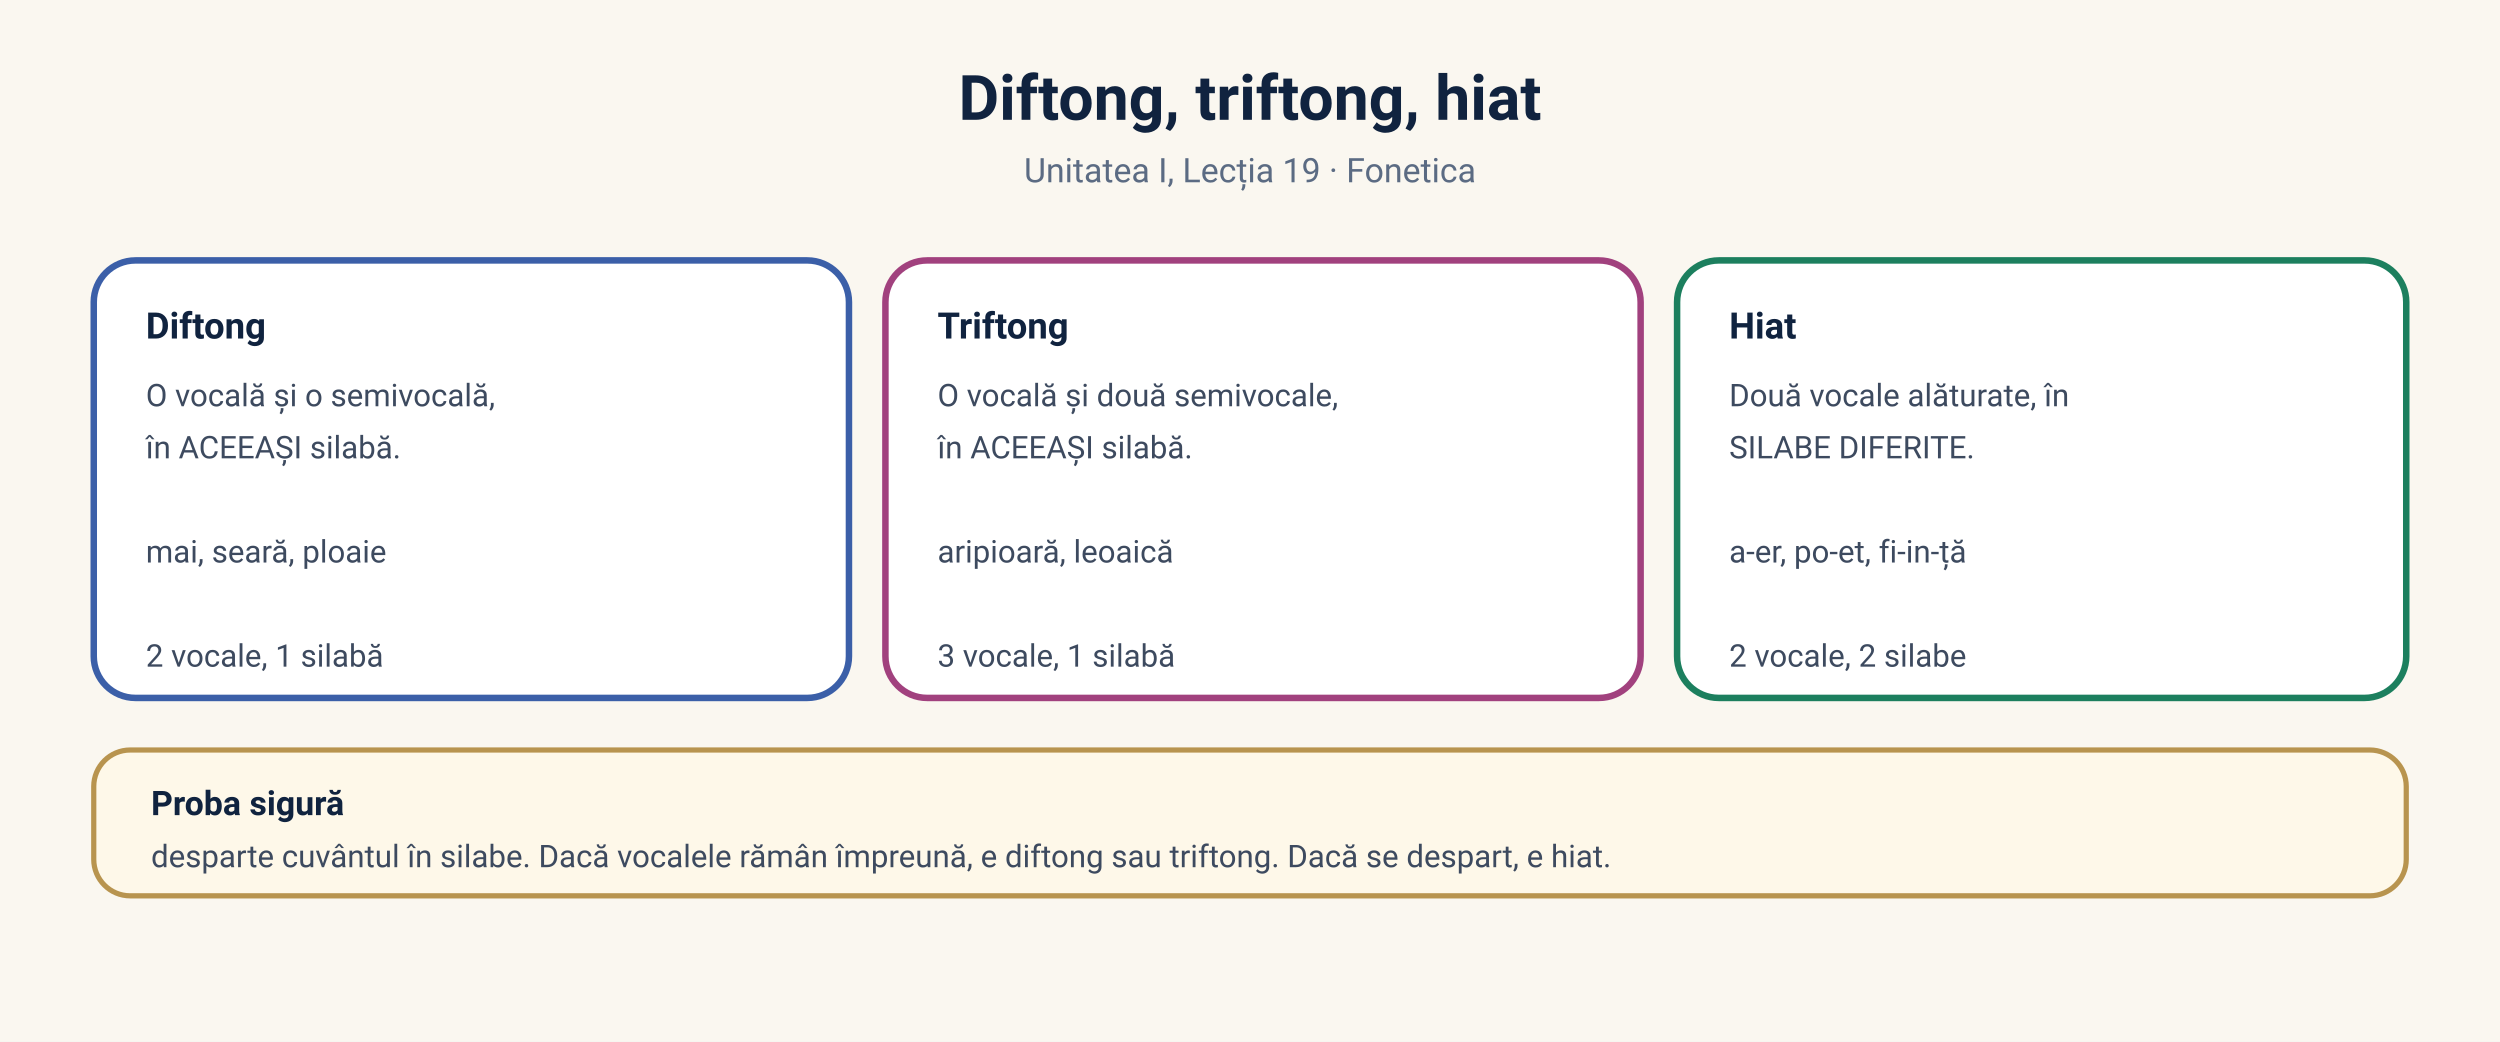
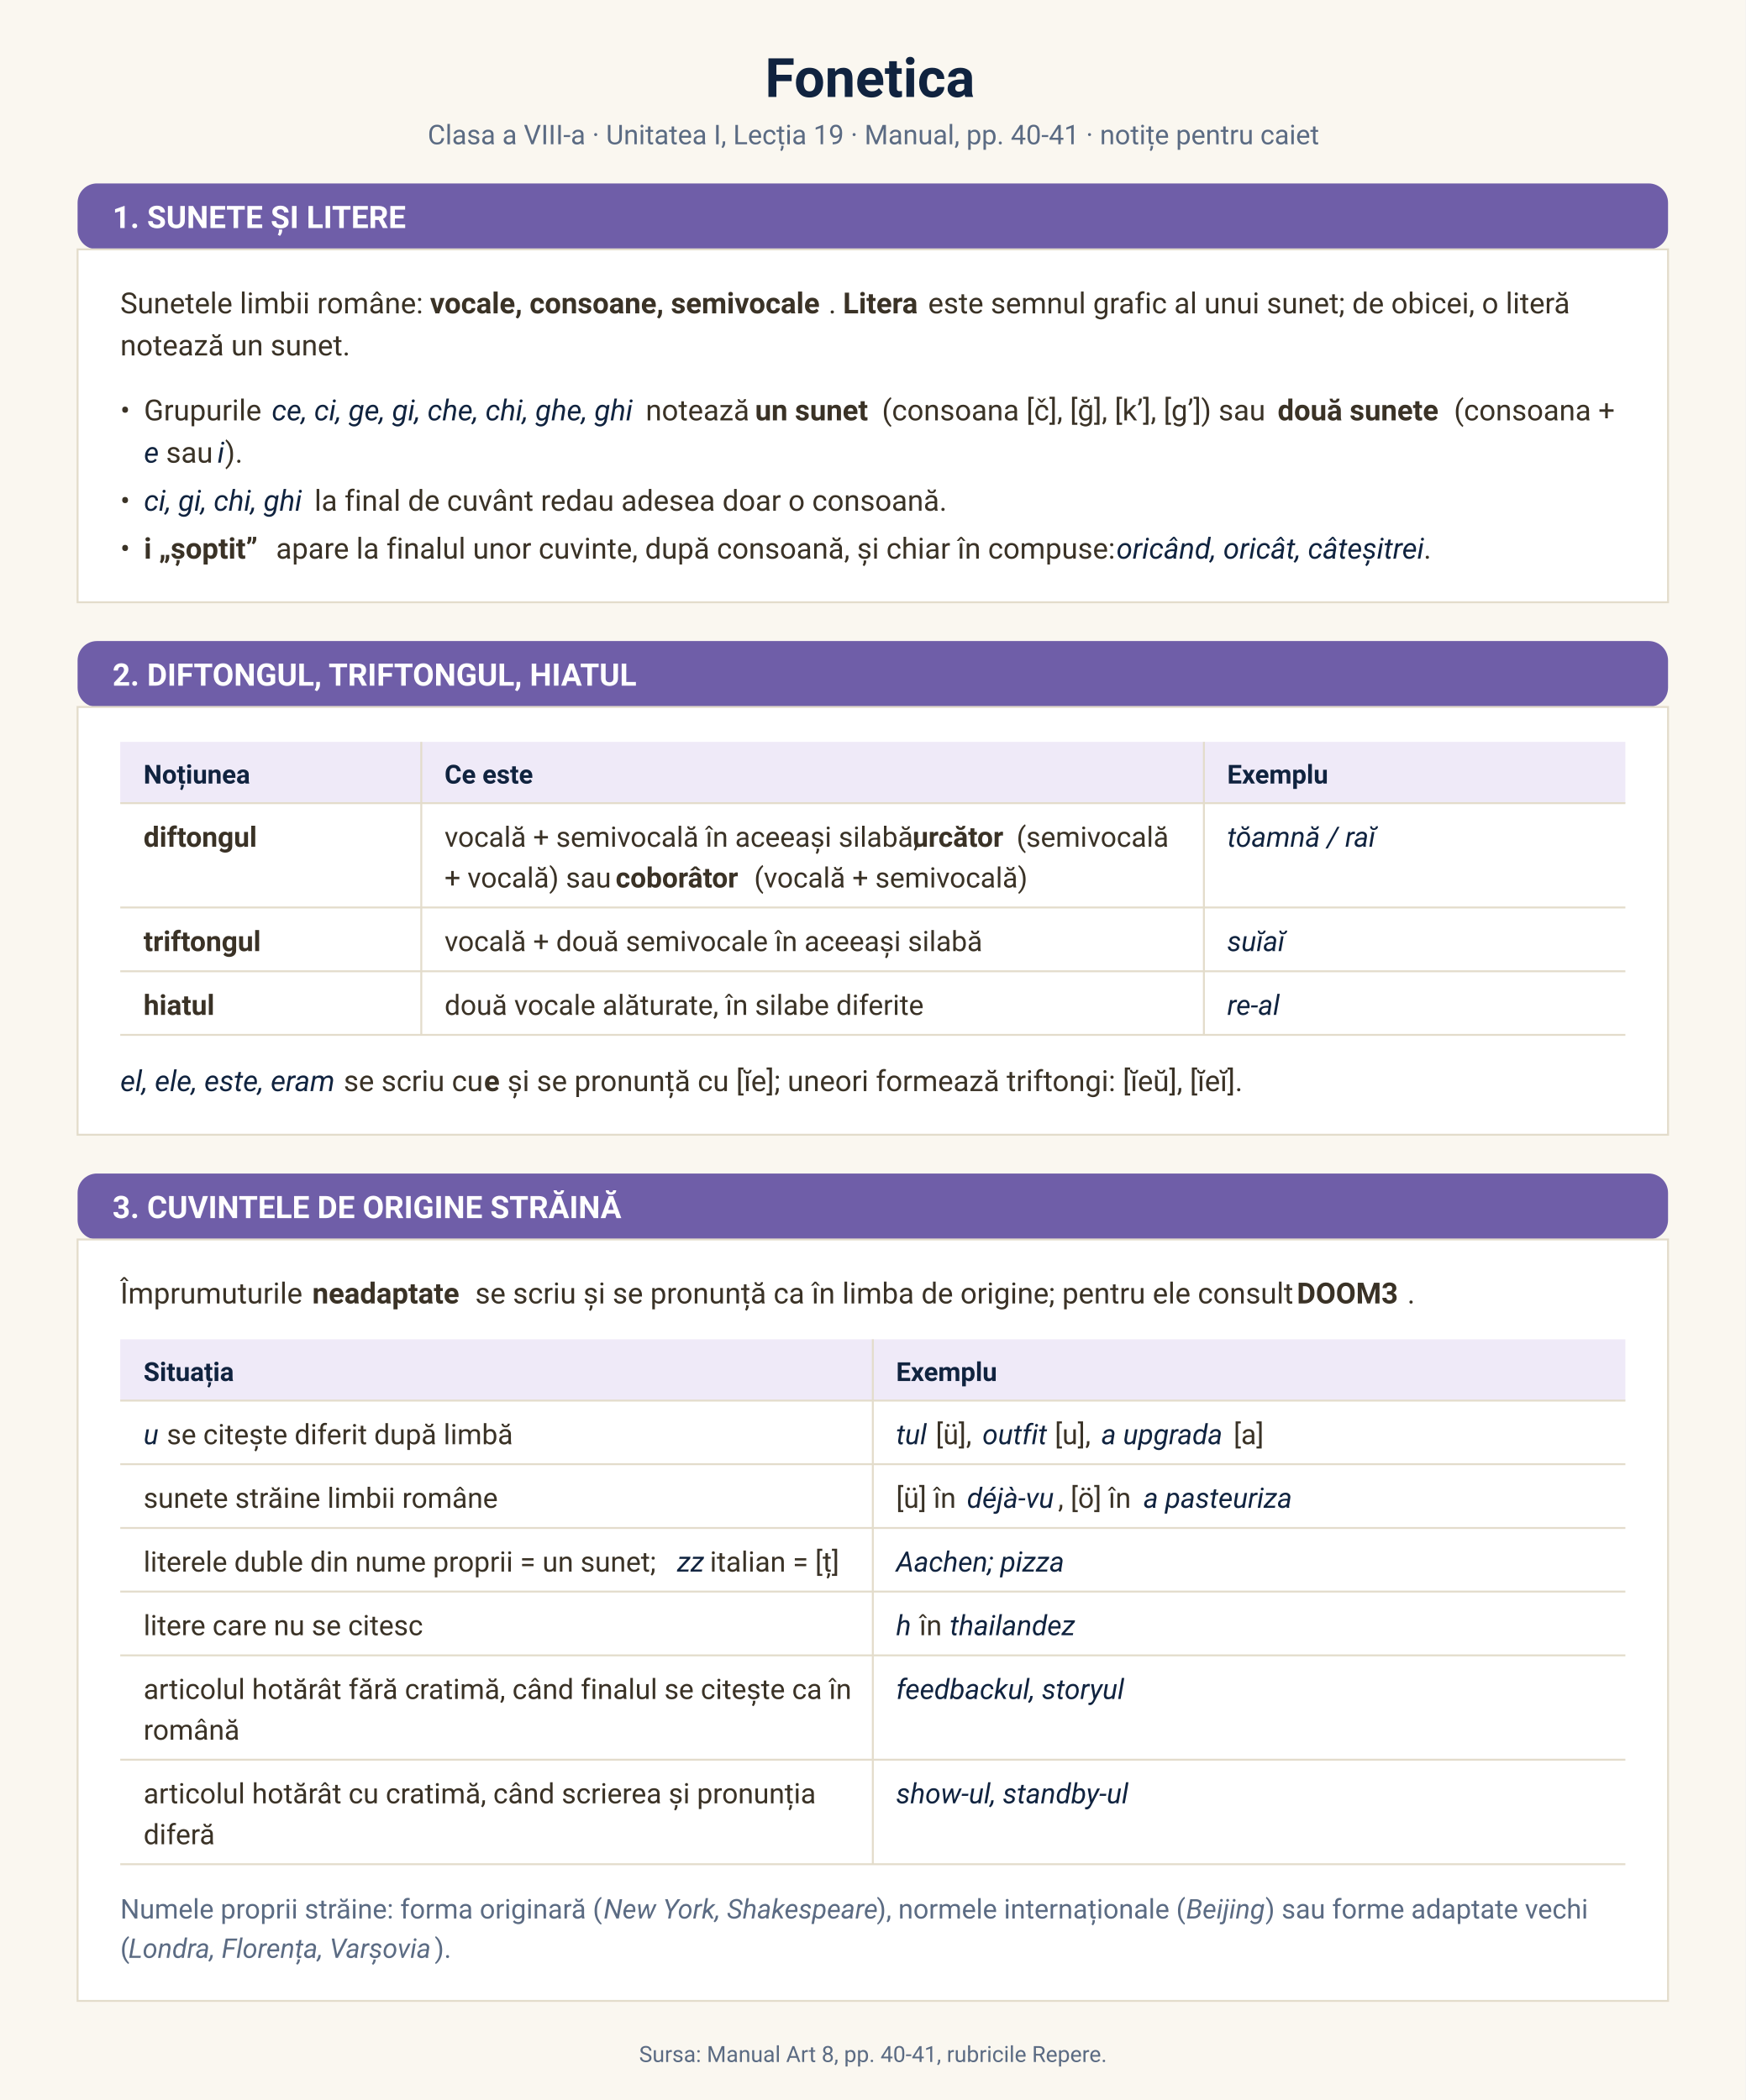
- <svg xmlns="http://www.w3.org/2000/svg" viewBox="0 0 960 400" font-family="'Segoe UI', 'Plus Jakarta Sans', -apple-system, Roboto, sans-serif">
-   <rect width="960" height="400" fill="#faf7f0" />
-   <text x="480" y="46" text-anchor="middle" font-size="24" font-weight="700" fill="#10233f">Diftong, triftong, hiat</text>
-   <text x="480" y="70" text-anchor="middle" font-size="13" fill="#5b6b83">Unitatea I, Lecția 19 · Fonetica</text>
-   <rect x="36" y="100" width="290" height="168" rx="16" fill="#ffffff" stroke="#3b5fa8" stroke-width="2.5" />
-   <text x="56" y="130" font-size="14" font-weight="700" fill="#10233f">Diftong</text>
-   <text x="56" y="156" font-size="12" fill="#3d4a5f">O vocală și o semivocală,</text>
-   <text x="56" y="176" font-size="12" fill="#3d4a5f">în ACEEAȘI silabă.</text>
-   <text x="56" y="196" font-size="12" fill="#3d4a5f" />
-   <text x="56" y="216" font-size="12" fill="#3d4a5f">mai, seară, ploaie</text>
-   <text x="56" y="236" font-size="12" fill="#3d4a5f" />
-   <text x="56" y="256" font-size="12" fill="#3d4a5f">2 vocale, 1 silabă</text>
-   <rect x="340" y="100" width="290" height="168" rx="16" fill="#ffffff" stroke="#a1417e" stroke-width="2.5" />
-   <text x="360" y="130" font-size="14" font-weight="700" fill="#10233f">Triftong</text>
-   <text x="360" y="156" font-size="12" fill="#3d4a5f">O vocală și două semivocale,</text>
-   <text x="360" y="176" font-size="12" fill="#3d4a5f">în ACEEAȘI silabă.</text>
-   <text x="360" y="196" font-size="12" fill="#3d4a5f" />
-   <text x="360" y="216" font-size="12" fill="#3d4a5f">aripioară, leoaică</text>
-   <text x="360" y="236" font-size="12" fill="#3d4a5f" />
-   <text x="360" y="256" font-size="12" fill="#3d4a5f">3 vocale, 1 silabă</text>
-   <rect x="644" y="100" width="280" height="168" rx="16" fill="#ffffff" stroke="#1c7f5e" stroke-width="2.5" />
-   <text x="664" y="130" font-size="14" font-weight="700" fill="#10233f">Hiat</text>
-   <text x="664" y="156" font-size="12" fill="#3d4a5f">Două vocale alăturate, în</text>
-   <text x="664" y="176" font-size="12" fill="#3d4a5f">SILABE DIFERITE.</text>
-   <text x="664" y="196" font-size="12" fill="#3d4a5f" />
-   <text x="664" y="216" font-size="12" fill="#3d4a5f">a-er, po-et, fi-in-ță</text>
-   <text x="664" y="236" font-size="12" fill="#3d4a5f" />
-   <text x="664" y="256" font-size="12" fill="#3d4a5f">2 vocale, 2 silabe</text>
-   <rect x="36" y="288" width="888" height="56" rx="14" fill="#fef8e9" stroke="#b8944f" stroke-width="2" />
-   <text x="58" y="313" font-size="13" font-weight="700" fill="#10233f">Proba sigură</text>
-   <text x="58" y="333" font-size="12" fill="#3d4a5f">desparte cuvântul în silabe. Dacă vocalele rămân împreună, e diftong sau triftong. Dacă se despart, e hiat.</text>
+ <svg xmlns="http://www.w3.org/2000/svg" viewBox="0 0 900 1083" font-family="'Segoe UI', 'Plus Jakarta Sans', -apple-system, Roboto, sans-serif">
+   <rect width="900" height="1083" fill="#faf7f0" />
+   <text x="394.4" y="50.0" font-size="28" fill="#10233f" font-weight="700" textLength="111.2" lengthAdjust="spacing">Fonetica</text>
+   <text x="220.5" y="74.4" font-size="14" fill="#5b6b83" textLength="458.9" lengthAdjust="spacing">Clasa a VIII-a · Unitatea I, Lecția 19 · Manual, pp. 40-41 · notițe pentru caiet</text>
+   <rect x="40" y="94.6" width="820" height="34" rx="10" fill="#6f5ea8" />
+   <text x="58" y="117.6" font-size="16" font-weight="700" fill="#ffffff">1. SUNETE ȘI LITERE</text>
+   <rect x="40" y="128.6" width="820" height="182.0" fill="#ffffff" stroke="#e3dccb" />
+   <text x="62.0" y="161.6" font-size="15" fill="#3a3226" textLength="155.7" lengthAdjust="spacing">Sunetele limbii române:</text>
+   <text x="221.7" y="161.6" font-size="15" fill="#3a3226" font-weight="700" textLength="205.5" lengthAdjust="spacing">vocale, consoane, semivocale</text>
+   <text x="427.2" y="161.6" font-size="15" fill="#3a3226" textLength="3.3" lengthAdjust="spacing">.</text>
+   <text x="434.6" y="161.6" font-size="15" fill="#3a3226" font-weight="700" textLength="39.9" lengthAdjust="spacing">Litera</text>
+   <text x="478.5" y="161.6" font-size="15" fill="#3a3226" textLength="329.5" lengthAdjust="spacing">este semnul grafic al unui sunet; de obicei, o literă</text>
+   <text x="62.0" y="183.3" font-size="15" fill="#3a3226" textLength="117.1" lengthAdjust="spacing">notează un sunet.</text>
+   <text x="62.0" y="216.8" font-size="15" fill="#3a3226">•</text>
+   <text x="74.2" y="216.8" font-size="15" fill="#3a3226" textLength="61.8" lengthAdjust="spacing">Grupurile</text>
+   <text x="140.1" y="216.8" font-size="15" fill="#10233f" font-style="italic" textLength="188.8" lengthAdjust="spacing">ce, ci, ge, gi, che, chi, ghe, ghi</text>
+   <text x="332.9" y="216.8" font-size="15" fill="#3a3226" textLength="52.3" lengthAdjust="spacing">notează</text>
+   <text x="389.3" y="216.8" font-size="15" fill="#3a3226" font-weight="700" textLength="61.4" lengthAdjust="spacing">un sunet</text>
+   <text x="454.7" y="216.8" font-size="15" fill="#3a3226" textLength="199.9" lengthAdjust="spacing">(consoana [č], [ğ], [k’], [g’]) sau</text>
+   <text x="658.7" y="216.8" font-size="15" fill="#3a3226" font-weight="700" textLength="86.8" lengthAdjust="spacing">două sunete</text>
+   <text x="749.6" y="216.8" font-size="15" fill="#3a3226" textLength="82.0" lengthAdjust="spacing">(consoana +</text>
+   <text x="74.2" y="238.6" font-size="15" fill="#10233f" font-style="italic" textLength="7.3" lengthAdjust="spacing">e</text>
+   <text x="85.6" y="238.6" font-size="15" fill="#3a3226" textLength="22.5" lengthAdjust="spacing">sau</text>
+   <text x="112.1" y="238.6" font-size="15" fill="#10233f" font-style="italic" textLength="3.9" lengthAdjust="spacing">i</text>
+   <text x="116.0" y="238.6" font-size="15" fill="#3a3226" textLength="7.8" lengthAdjust="spacing">).</text>
+   <text x="62.0" y="263.4" font-size="15" fill="#3a3226">•</text>
+   <text x="74.2" y="263.4" font-size="15" fill="#10233f" font-style="italic" textLength="83.8" lengthAdjust="spacing">ci, gi, chi, ghi</text>
+   <text x="162.1" y="263.4" font-size="15" fill="#3a3226" textLength="322.5" lengthAdjust="spacing">la final de cuvânt redau adesea doar o consoană.</text>
+   <text x="62.0" y="288.1" font-size="15" fill="#3a3226">•</text>
+   <text x="74.2" y="288.1" font-size="15" fill="#3a3226" font-weight="700" textLength="64.0" lengthAdjust="spacing">i „șoptit”</text>
+   <text x="142.3" y="288.1" font-size="15" fill="#3a3226" textLength="429.3" lengthAdjust="spacing">apare la finalul unor cuvinte, după consoană, și chiar în compuse:</text>
+   <text x="575.6" y="288.1" font-size="15" fill="#10233f" font-style="italic" textLength="158.4" lengthAdjust="spacing">oricând, oricât, câteșitrei</text>
+   <text x="734.0" y="288.1" font-size="15" fill="#3a3226" textLength="3.3" lengthAdjust="spacing">.</text>
+   <rect x="40" y="330.6" width="820" height="34" rx="10" fill="#6f5ea8" />
+   <text x="58" y="353.6" font-size="16" font-weight="700" fill="#ffffff">2. DIFTONGUL, TRIFTONGUL, HIATUL</text>
+   <rect x="40" y="364.6" width="820" height="220.6" fill="#ffffff" stroke="#e3dccb" />
+   <rect x="62.0" y="382.6" width="776.0" height="31.6" fill="#efeaf8" />
+   <text x="74.0" y="404.1" font-size="13.5" fill="#10233f" font-weight="700" textLength="59.0" lengthAdjust="spacing">Noțiunea</text>
+   <text x="229.2" y="404.1" font-size="13.5" fill="#10233f" font-weight="700" textLength="45.2" lengthAdjust="spacing">Ce este</text>
+   <text x="632.7" y="404.1" font-size="13.5" fill="#10233f" font-weight="700" textLength="54.7" lengthAdjust="spacing">Exemplu</text>
+   <line x1="62.0" y1="414.2" x2="838.0" y2="414.2" stroke="#e3dccb" />
+   <text x="74.0" y="436.7" font-size="14.5" fill="#3a3226" font-weight="700" textLength="63.8" lengthAdjust="spacing">diftongul</text>
+   <text x="229.2" y="436.7" font-size="14.5" fill="#3a3226" textLength="237.4" lengthAdjust="spacing">vocală + semivocală în aceeași silabă;</text>
+   <text x="470.5" y="436.7" font-size="14.5" fill="#3a3226" font-weight="700" textLength="49.7" lengthAdjust="spacing">urcător</text>
+   <text x="524.1" y="436.7" font-size="14.5" fill="#3a3226" textLength="74.4" lengthAdjust="spacing">(semivocală</text>
+   <text x="229.2" y="457.7" font-size="14.5" fill="#3a3226" textLength="84.2" lengthAdjust="spacing">+ vocală) sau</text>
+   <text x="317.4" y="457.7" font-size="14.5" fill="#3a3226" font-weight="700" textLength="67.6" lengthAdjust="spacing">coborâtor</text>
+   <text x="388.8" y="457.7" font-size="14.5" fill="#3a3226" textLength="136.9" lengthAdjust="spacing">(vocală + semivocală)</text>
+   <text x="632.7" y="436.7" font-size="14.5" fill="#10233f" font-style="italic" textLength="79.2" lengthAdjust="spacing">tŏamnă / raĭ</text>
+   <line x1="62.0" y1="468.0" x2="838.0" y2="468.0" stroke="#e3dccb" />
+   <text x="74.0" y="490.5" font-size="14.5" fill="#3a3226" font-weight="700" textLength="66.3" lengthAdjust="spacing">triftongul</text>
+   <text x="229.2" y="490.5" font-size="14.5" fill="#3a3226" textLength="271.0" lengthAdjust="spacing">vocală + două semivocale în aceeași silabă</text>
+   <text x="632.7" y="490.5" font-size="14.5" fill="#10233f" font-style="italic" textLength="29.3" lengthAdjust="spacing">suĭaĭ</text>
+   <line x1="62.0" y1="500.9" x2="838.0" y2="500.9" stroke="#e3dccb" />
+   <text x="74.0" y="523.4" font-size="14.5" fill="#3a3226" font-weight="700" textLength="39.1" lengthAdjust="spacing">hiatul</text>
+   <text x="229.2" y="523.4" font-size="14.5" fill="#3a3226" textLength="245.9" lengthAdjust="spacing">două vocale alăturate, în silabe diferite</text>
+   <text x="632.7" y="523.4" font-size="14.5" fill="#10233f" font-style="italic" textLength="29.7" lengthAdjust="spacing">re-al</text>
+   <line x1="62.0" y1="533.7" x2="838.0" y2="533.7" stroke="#e3dccb" />
+   <line x1="217.2" y1="382.6" x2="217.2" y2="533.7" stroke="#e3dccb" />
+   <line x1="620.7" y1="382.6" x2="620.7" y2="533.7" stroke="#e3dccb" />
+   <text x="62.0" y="562.7" font-size="15" fill="#10233f" font-style="italic" textLength="111.1" lengthAdjust="spacing">el, ele, este, eram</text>
+   <text x="177.2" y="562.7" font-size="15" fill="#3a3226" textLength="68.2" lengthAdjust="spacing">se scriu cu</text>
+   <text x="249.5" y="562.7" font-size="15" fill="#3a3226" font-weight="700" textLength="8.1" lengthAdjust="spacing">e</text>
+   <text x="261.6" y="562.7" font-size="15" fill="#3a3226" textLength="381.4" lengthAdjust="spacing">și se pronunță cu [ĭe]; uneori formează triftongi: [ĭeŭ], [ĭeĭ].</text>
+   <rect x="40" y="605.2" width="820" height="34" rx="10" fill="#6f5ea8" />
+   <text x="58" y="628.2" font-size="16" font-weight="700" fill="#ffffff">3. CUVINTELE DE ORIGINE STRĂINĂ</text>
+   <rect x="40" y="639.2" width="820" height="392.7" fill="#ffffff" stroke="#e3dccb" />
+   <text x="62.0" y="672.2" font-size="15" fill="#3a3226" textLength="95.0" lengthAdjust="spacing">Împrumuturile</text>
+   <text x="161.0" y="672.2" font-size="15" fill="#3a3226" font-weight="700" textLength="80.0" lengthAdjust="spacing">neadaptate</text>
+   <text x="245.0" y="672.2" font-size="15" fill="#3a3226" textLength="419.5" lengthAdjust="spacing">se scriu și se pronunță ca în limba de origine; pentru ele consult</text>
+   <text x="668.6" y="672.2" font-size="15" fill="#3a3226" font-weight="700" textLength="57.0" lengthAdjust="spacing">DOOM3</text>
+   <text x="725.6" y="672.2" font-size="15" fill="#3a3226" textLength="3.3" lengthAdjust="spacing">.</text>
+   <rect x="62.0" y="690.7" width="776.0" height="31.6" fill="#efeaf8" />
+   <text x="74.0" y="712.2" font-size="13.5" fill="#10233f" font-weight="700" textLength="48.5" lengthAdjust="spacing">Situația</text>
+   <text x="462.0" y="712.2" font-size="13.5" fill="#10233f" font-weight="700" textLength="54.7" lengthAdjust="spacing">Exemplu</text>
+   <line x1="62.0" y1="722.3" x2="838.0" y2="722.3" stroke="#e3dccb" />
+   <text x="74.0" y="744.8" font-size="14.5" fill="#10233f" font-style="italic" textLength="8.1" lengthAdjust="spacing">u</text>
+   <text x="86.0" y="744.8" font-size="14.5" fill="#3a3226" textLength="176.2" lengthAdjust="spacing">se citește diferit după limbă</text>
+   <text x="462.0" y="744.8" font-size="14.5" fill="#10233f" font-style="italic" textLength="16.5" lengthAdjust="spacing">tul</text>
+   <text x="482.4" y="744.8" font-size="14.5" fill="#3a3226" textLength="20.2" lengthAdjust="spacing">[ü],</text>
+   <text x="506.5" y="744.8" font-size="14.5" fill="#10233f" font-style="italic" textLength="33.4" lengthAdjust="spacing">outfit</text>
+   <text x="543.8" y="744.8" font-size="14.5" fill="#3a3226" textLength="20.2" lengthAdjust="spacing">[u],</text>
+   <text x="567.8" y="744.8" font-size="14.5" fill="#10233f" font-style="italic" textLength="64.2" lengthAdjust="spacing">a upgrada</text>
+   <text x="636.0" y="744.8" font-size="14.5" fill="#3a3226" textLength="16.1" lengthAdjust="spacing">[a]</text>
+   <line x1="62.0" y1="755.1" x2="838.0" y2="755.1" stroke="#e3dccb" />
+   <text x="74.0" y="777.6" font-size="14.5" fill="#3a3226" textLength="181.4" lengthAdjust="spacing">sunete străine limbii române</text>
+   <text x="462.0" y="777.6" font-size="14.5" fill="#3a3226" textLength="32.6" lengthAdjust="spacing">[ü] în</text>
+   <text x="498.5" y="777.6" font-size="14.5" fill="#10233f" font-style="italic" textLength="47.0" lengthAdjust="spacing">déjà-vu</text>
+   <text x="545.5" y="777.6" font-size="14.5" fill="#3a3226" textLength="40.0" lengthAdjust="spacing">, [ö] în</text>
+   <text x="589.5" y="777.6" font-size="14.5" fill="#10233f" font-style="italic" textLength="76.4" lengthAdjust="spacing">a pasteuriza</text>
+   <line x1="62.0" y1="788.0" x2="838.0" y2="788.0" stroke="#e3dccb" />
+   <text x="74.0" y="810.5" font-size="14.5" fill="#3a3226" textLength="271.1" lengthAdjust="spacing">literele duble din nume proprii = un sunet;</text>
+   <text x="349.1" y="810.5" font-size="14.5" fill="#10233f" font-style="italic" textLength="13.1" lengthAdjust="spacing">zz</text>
+   <text x="366.0" y="810.5" font-size="14.5" fill="#3a3226" textLength="69.7" lengthAdjust="spacing">italian = [ț]</text>
+   <text x="462.0" y="810.5" font-size="14.5" fill="#10233f" font-style="italic" textLength="86.3" lengthAdjust="spacing">Aachen; pizza</text>
+   <line x1="62.0" y1="820.8" x2="838.0" y2="820.8" stroke="#e3dccb" />
+   <text x="74.0" y="843.3" font-size="14.5" fill="#3a3226" textLength="139.9" lengthAdjust="spacing">litere care nu se citesc</text>
+   <text x="462.0" y="843.3" font-size="14.5" fill="#10233f" font-style="italic" textLength="8.1" lengthAdjust="spacing">h</text>
+   <text x="474.0" y="843.3" font-size="14.5" fill="#3a3226" textLength="11.7" lengthAdjust="spacing">în</text>
+   <text x="489.7" y="843.3" font-size="14.5" fill="#10233f" font-style="italic" textLength="65.5" lengthAdjust="spacing">thailandez</text>
+   <line x1="62.0" y1="853.7" x2="838.0" y2="853.7" stroke="#e3dccb" />
+   <text x="74.0" y="876.2" font-size="14.5" fill="#3a3226" textLength="358.4" lengthAdjust="spacing">articolul hotărât fără cratimă, când finalul se citește ca în</text>
+   <text x="74.0" y="897.2" font-size="14.5" fill="#3a3226" textLength="49.2" lengthAdjust="spacing">română</text>
+   <text x="462.0" y="876.2" font-size="14.5" fill="#10233f" font-style="italic" textLength="116.9" lengthAdjust="spacing">feedbackul, storyul</text>
+   <line x1="62.0" y1="907.5" x2="838.0" y2="907.5" stroke="#e3dccb" />
+   <text x="74.0" y="930.0" font-size="14.5" fill="#3a3226" textLength="342.9" lengthAdjust="spacing">articolul hotărât cu cratimă, când scrierea și pronunția</text>
+   <text x="74.0" y="951.1" font-size="14.5" fill="#3a3226" textLength="36.5" lengthAdjust="spacing">diferă</text>
+   <text x="462.0" y="930.0" font-size="14.5" fill="#10233f" font-style="italic" textLength="123.7" lengthAdjust="spacing">show-ul, standby-ul</text>
+   <line x1="62.0" y1="961.4" x2="838.0" y2="961.4" stroke="#e3dccb" />
+   <line x1="450.0" y1="690.7" x2="450.0" y2="961.4" stroke="#e3dccb" />
+   <text x="62.0" y="989.4" font-size="14" fill="#5b6b83" textLength="249.2" lengthAdjust="spacing">Numele proprii străine: forma originară (</text>
+   <text x="311.2" y="989.4" font-size="14" fill="#5b6b83" font-style="italic" textLength="140.8" lengthAdjust="spacing">New York, Shakespeare</text>
+   <text x="452.0" y="989.4" font-size="14" fill="#5b6b83" textLength="159.5" lengthAdjust="spacing">), normele internaționale (</text>
+   <text x="611.5" y="989.4" font-size="14" fill="#5b6b83" font-style="italic" textLength="40.9" lengthAdjust="spacing">Beijing</text>
+   <text x="652.4" y="989.4" font-size="14" fill="#5b6b83" textLength="163.7" lengthAdjust="spacing">) sau forme adaptate vechi</text>
+   <text x="62.0" y="1009.7" font-size="14" fill="#5b6b83" textLength="4.2" lengthAdjust="spacing">(</text>
+   <text x="66.2" y="1009.7" font-size="14" fill="#5b6b83" font-style="italic" textLength="157.9" lengthAdjust="spacing">Londra, Florența, Varșovia</text>
+   <text x="224.1" y="1009.7" font-size="14" fill="#5b6b83" textLength="7.3" lengthAdjust="spacing">).</text>
+   <text x="329.5" y="1063.4" font-size="11.5" fill="#5b6b83" textLength="240.9" lengthAdjust="spacing">Sursa: Manual Art 8, pp. 40-41, rubricile Repere.</text>
</svg>
